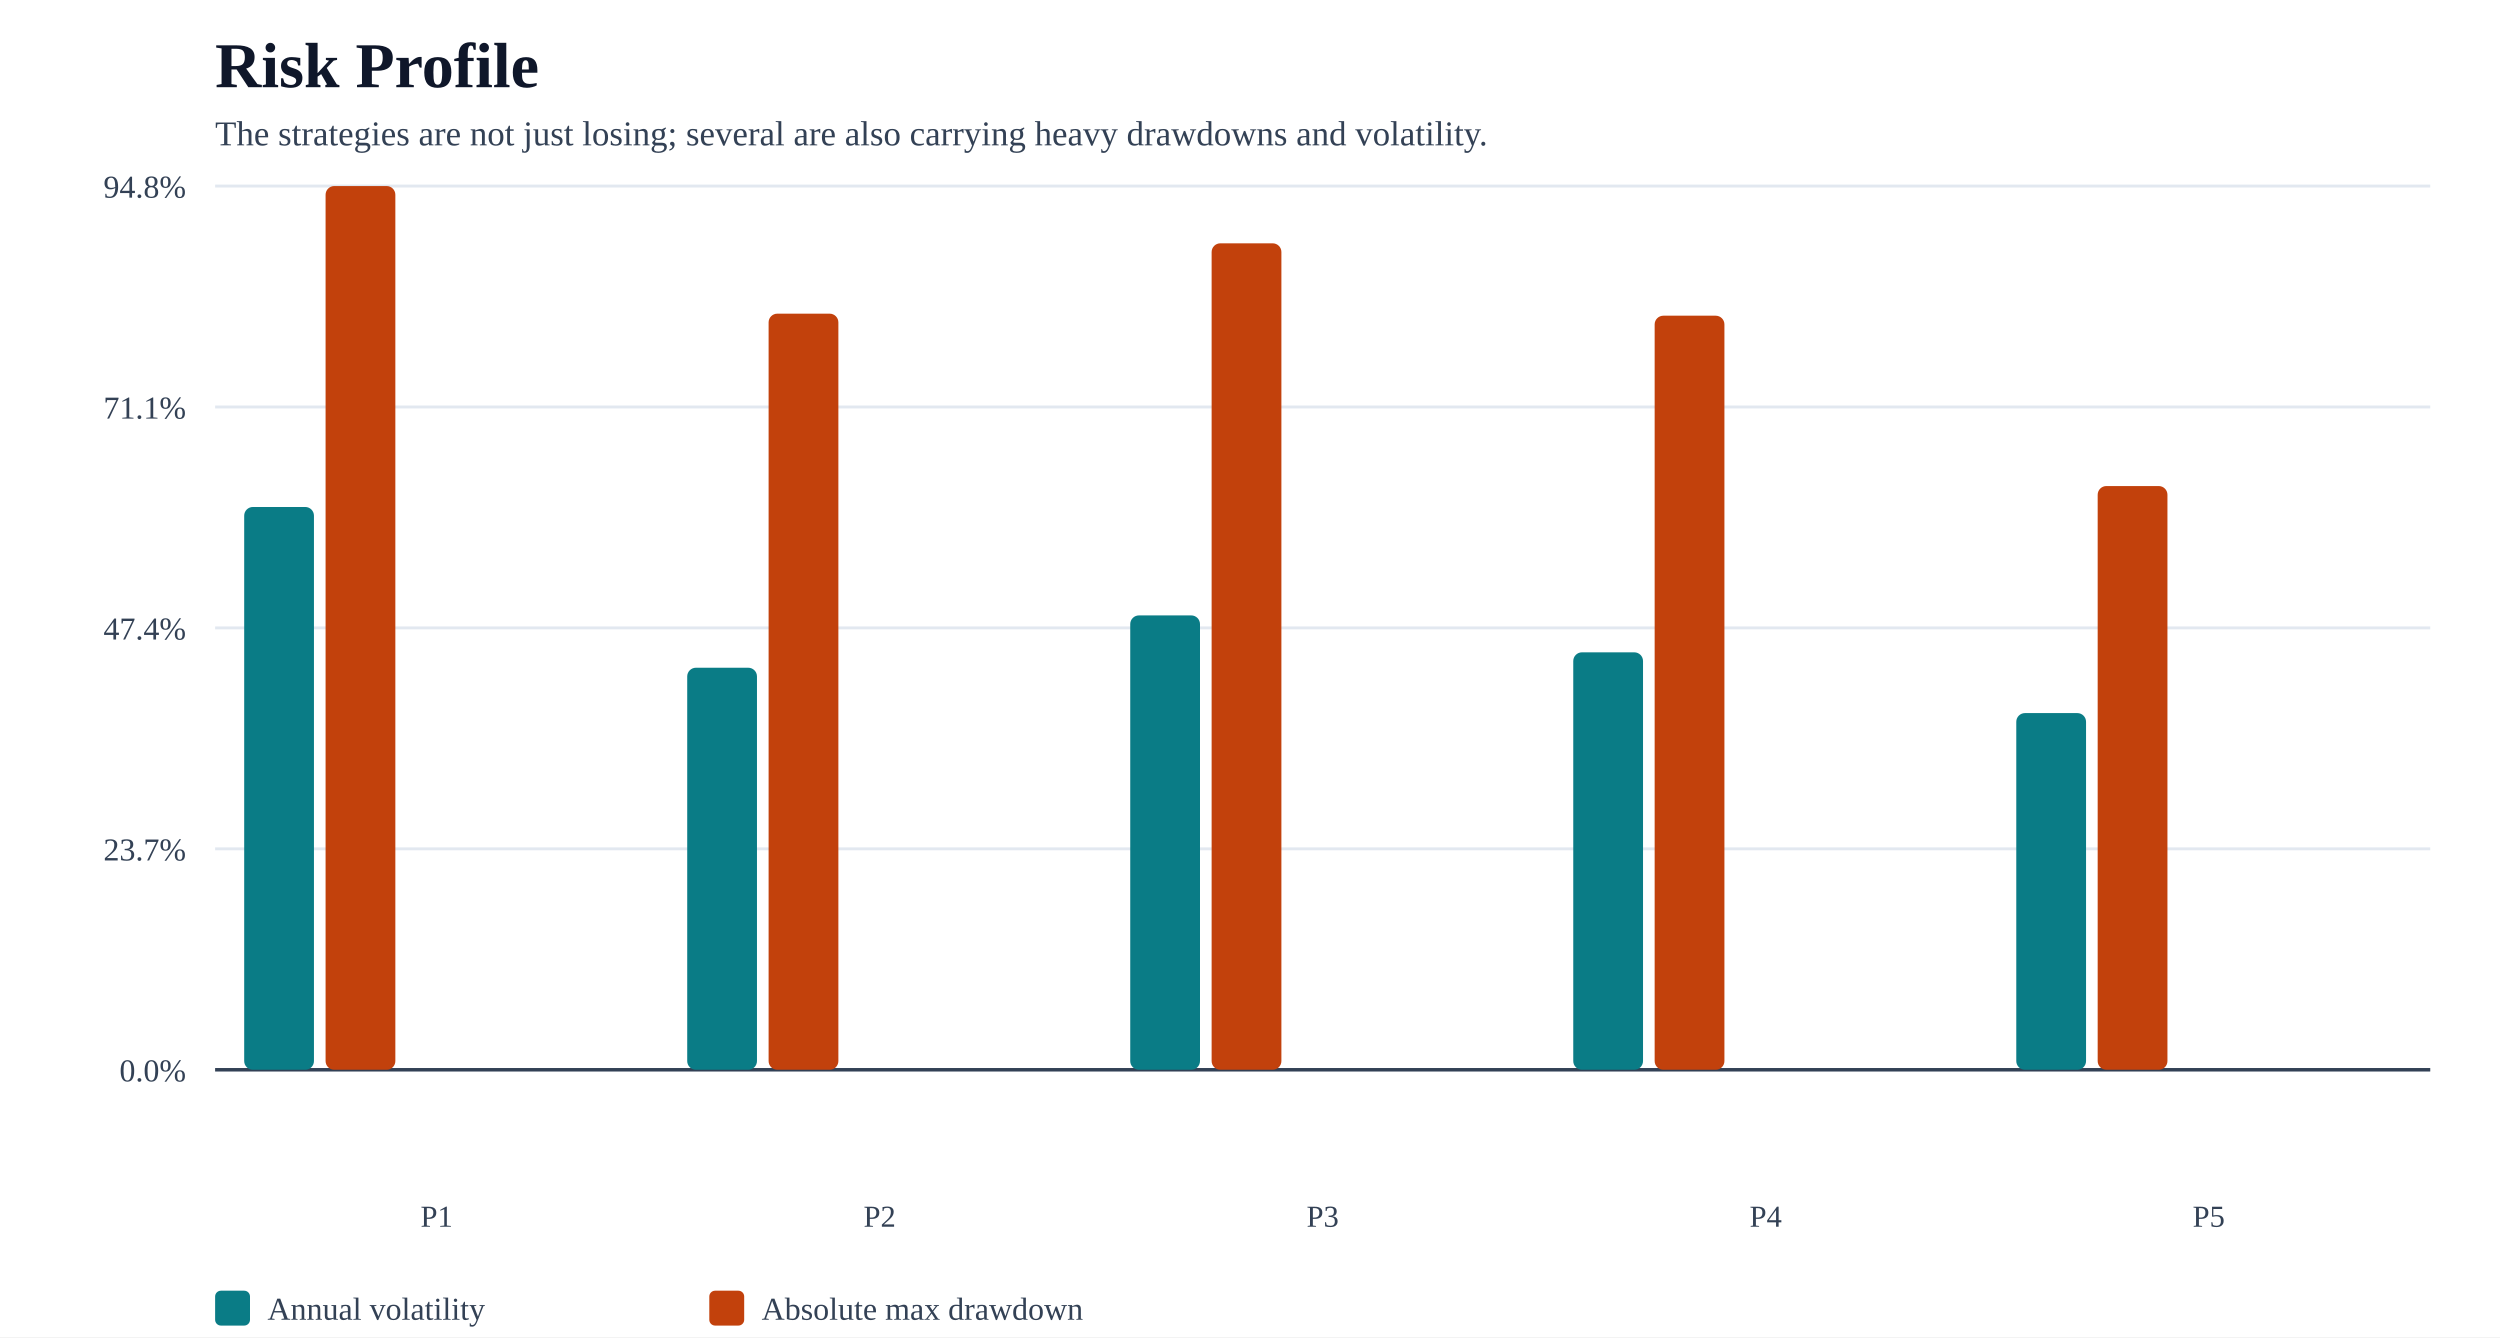
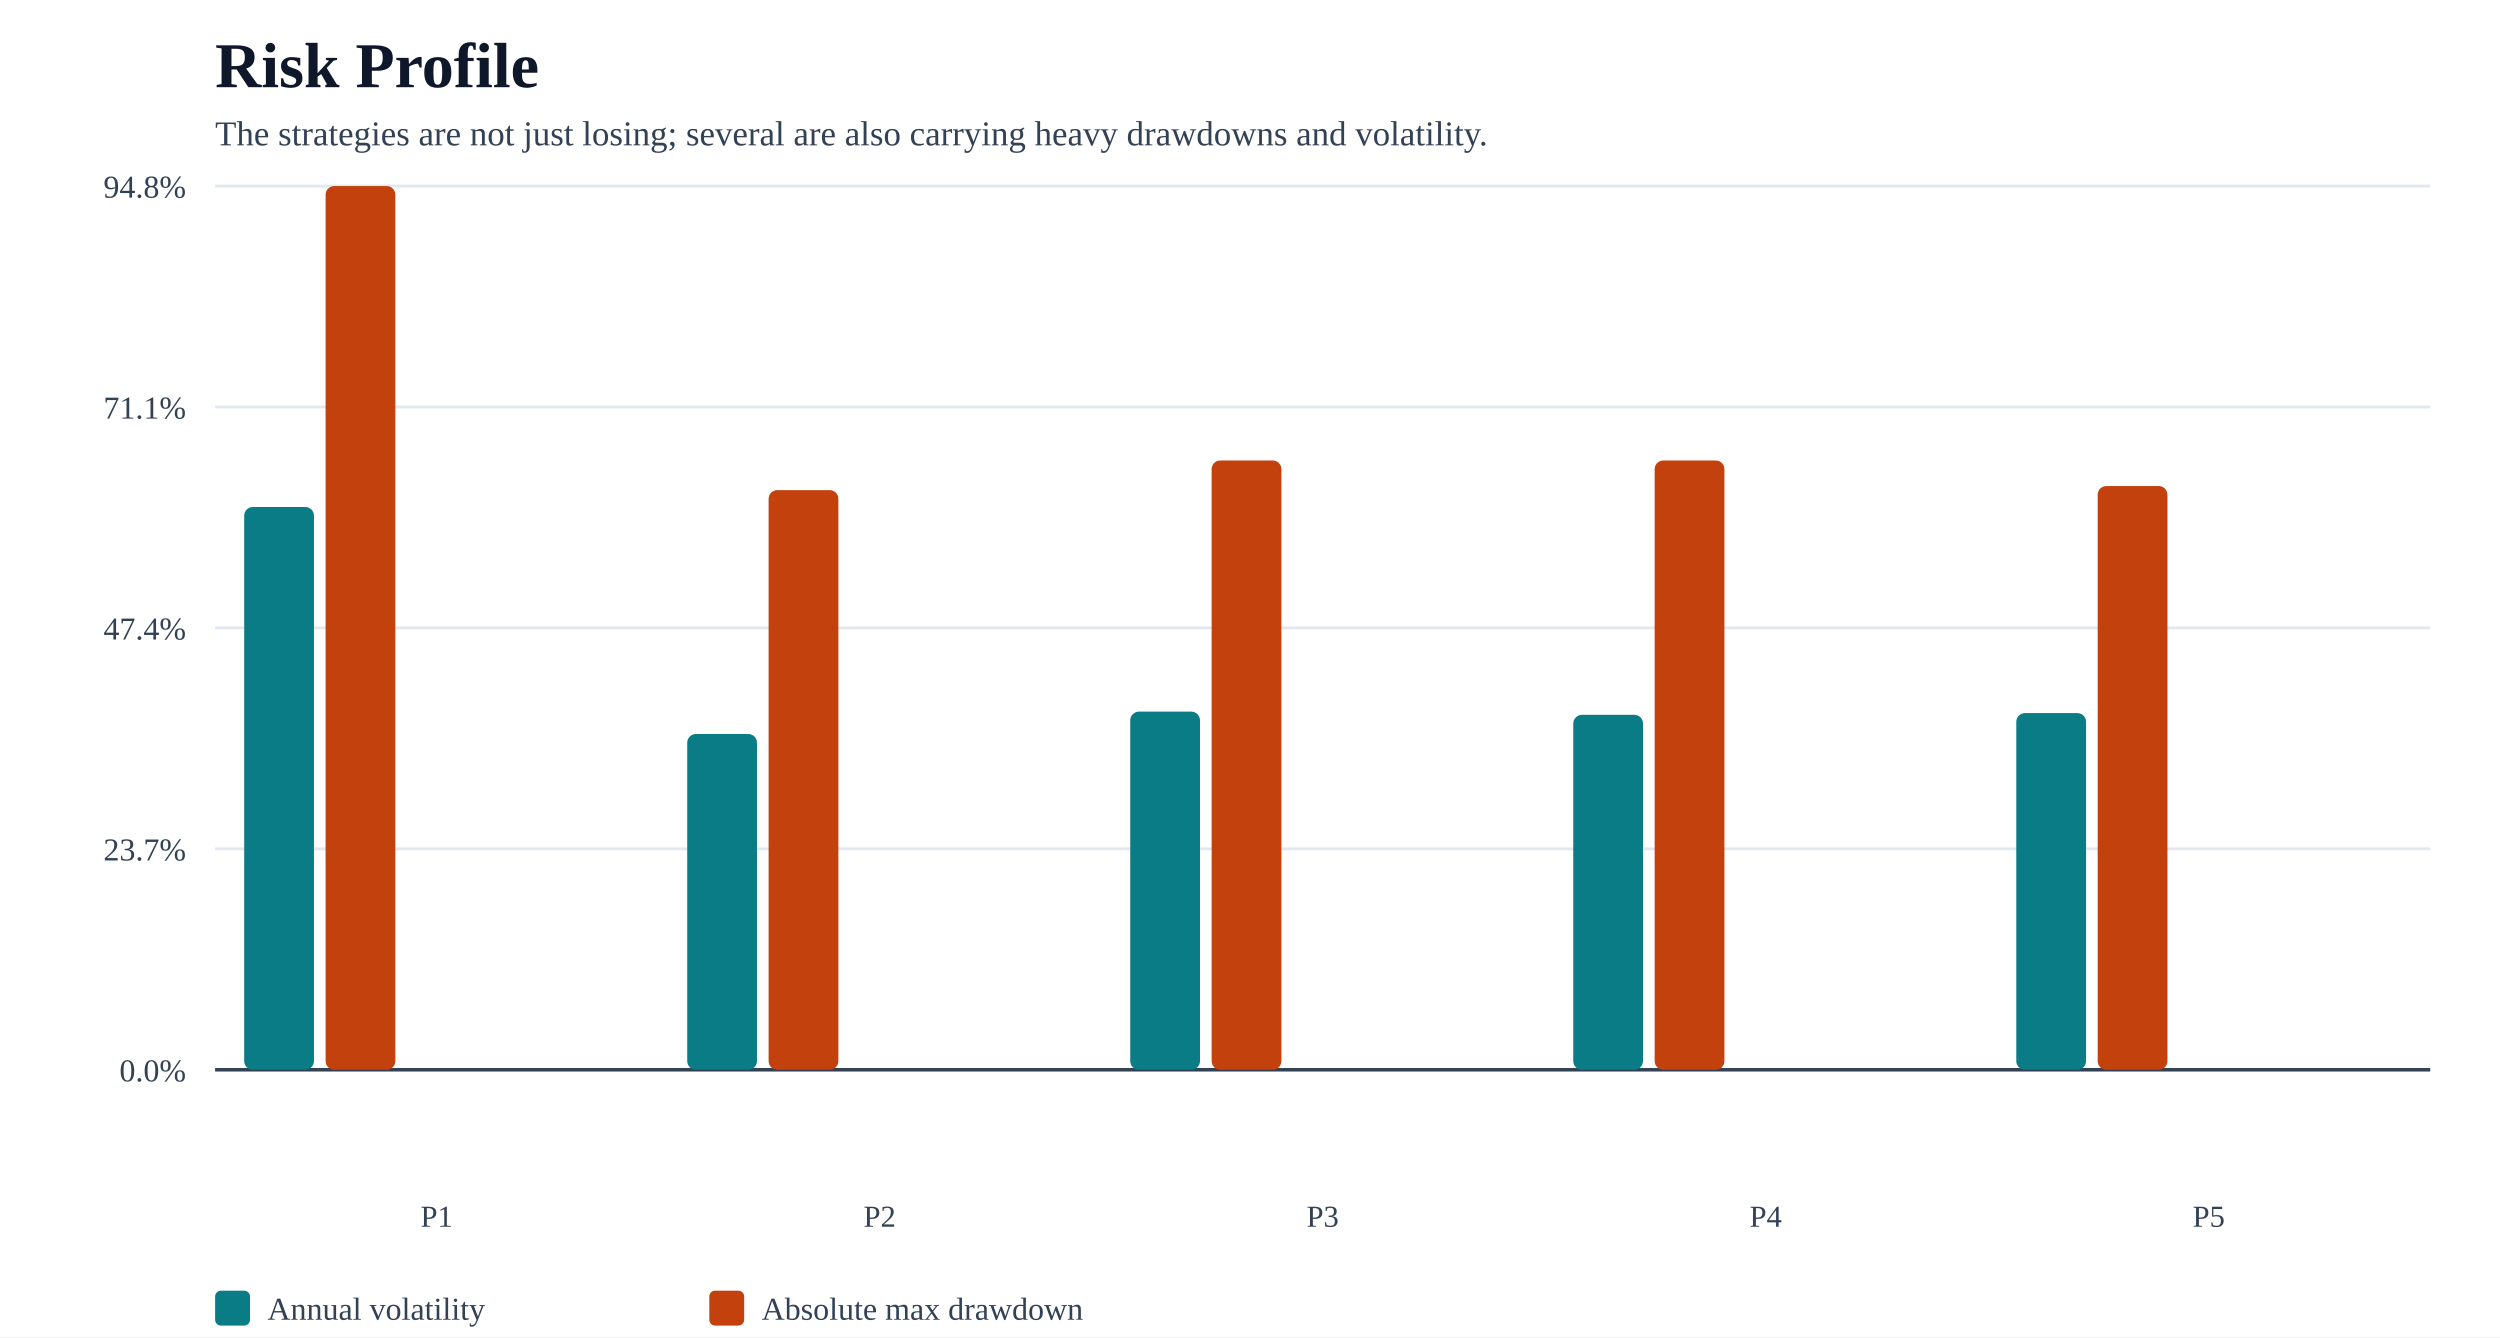
<svg xmlns="http://www.w3.org/2000/svg" width="860" height="460" viewBox="0 0 860 460">
  <rect width="860" height="460" fill="white" />
  <text x="74" y="30" font-size="22" font-weight="700" fill="#0F172A">Risk Profile</text>
  <text x="74" y="50" font-size="12" fill="#334155">The strategies are not just losing; several are also carrying heavy drawdowns and volatility.</text>
  <line x1="74" y1="368.0" x2="836" y2="368.0" stroke="#E2E8F0" stroke-width="1" />
  <text x="64" y="372.0" text-anchor="end" font-size="11" fill="#334155">0.0%</text>
  <line x1="74" y1="292.0" x2="836" y2="292.0" stroke="#E2E8F0" stroke-width="1" />
  <text x="64" y="296.0" text-anchor="end" font-size="11" fill="#334155">23.7%</text>
  <line x1="74" y1="216.0" x2="836" y2="216.0" stroke="#E2E8F0" stroke-width="1" />
  <text x="64" y="220.0" text-anchor="end" font-size="11" fill="#334155">47.4%</text>
  <line x1="74" y1="140.0" x2="836" y2="140.0" stroke="#E2E8F0" stroke-width="1" />
  <text x="64" y="144.0" text-anchor="end" font-size="11" fill="#334155">71.1%</text>
  <line x1="74" y1="64.0" x2="836" y2="64.0" stroke="#E2E8F0" stroke-width="1" />
  <text x="64" y="68.0" text-anchor="end" font-size="11" fill="#334155">94.8%</text>
  <line x1="74" y1="368.0" x2="836" y2="368.0" stroke="#334155" stroke-width="1.2" />
  <rect x="84.0" y="174.4" width="24.0" height="193.6" fill="#0A7C86" rx="3" />
  <rect x="112.0" y="64.0" width="24.0" height="304.0" fill="#C2410C" rx="3" />
  <text x="150.2" y="422" text-anchor="middle" font-size="10.5" fill="#334155">P1</text>
-   <rect x="236.4" y="229.7" width="24.0" height="138.3" fill="#0A7C86" rx="3" />
-   <rect x="264.4" y="107.9" width="24.0" height="260.1" fill="#C2410C" rx="3" />
+   <rect x="236.4" y="252.5" width="24.0" height="115.5" fill="#0A7C86" rx="3" />
+   <rect x="264.4" y="168.6" width="24.0" height="199.4" fill="#C2410C" rx="3" />
  <text x="302.6" y="422" text-anchor="middle" font-size="10.5" fill="#334155">P2</text>
-   <rect x="388.8" y="211.7" width="24.0" height="156.3" fill="#0A7C86" rx="3" />
-   <rect x="416.8" y="83.7" width="24.0" height="284.3" fill="#C2410C" rx="3" />
+   <rect x="388.8" y="244.8" width="24.0" height="123.2" fill="#0A7C86" rx="3" />
+   <rect x="416.8" y="158.4" width="24.0" height="209.6" fill="#C2410C" rx="3" />
  <text x="455.0" y="422" text-anchor="middle" font-size="10.5" fill="#334155">P3</text>
-   <rect x="541.2" y="224.4" width="24.0" height="143.6" fill="#0A7C86" rx="3" />
-   <rect x="569.2" y="108.6" width="24.0" height="259.4" fill="#C2410C" rx="3" />
+   <rect x="541.2" y="245.9" width="24.0" height="122.1" fill="#0A7C86" rx="3" />
+   <rect x="569.2" y="158.4" width="24.0" height="209.6" fill="#C2410C" rx="3" />
  <text x="607.4" y="422" text-anchor="middle" font-size="10.5" fill="#334155">P4</text>
  <rect x="693.6" y="245.3" width="24.0" height="122.7" fill="#0A7C86" rx="3" />
  <rect x="721.6" y="167.2" width="24.0" height="200.8" fill="#C2410C" rx="3" />
  <text x="759.8" y="422" text-anchor="middle" font-size="10.5" fill="#334155">P5</text>
  <rect x="74" y="444" width="12" height="12" fill="#0A7C86" rx="2" />
  <text x="92" y="454" font-size="11" fill="#334155">Annual volatility</text>
  <rect x="244" y="444" width="12" height="12" fill="#C2410C" rx="2" />
  <text x="262" y="454" font-size="11" fill="#334155">Absolute max drawdown</text>
</svg>
